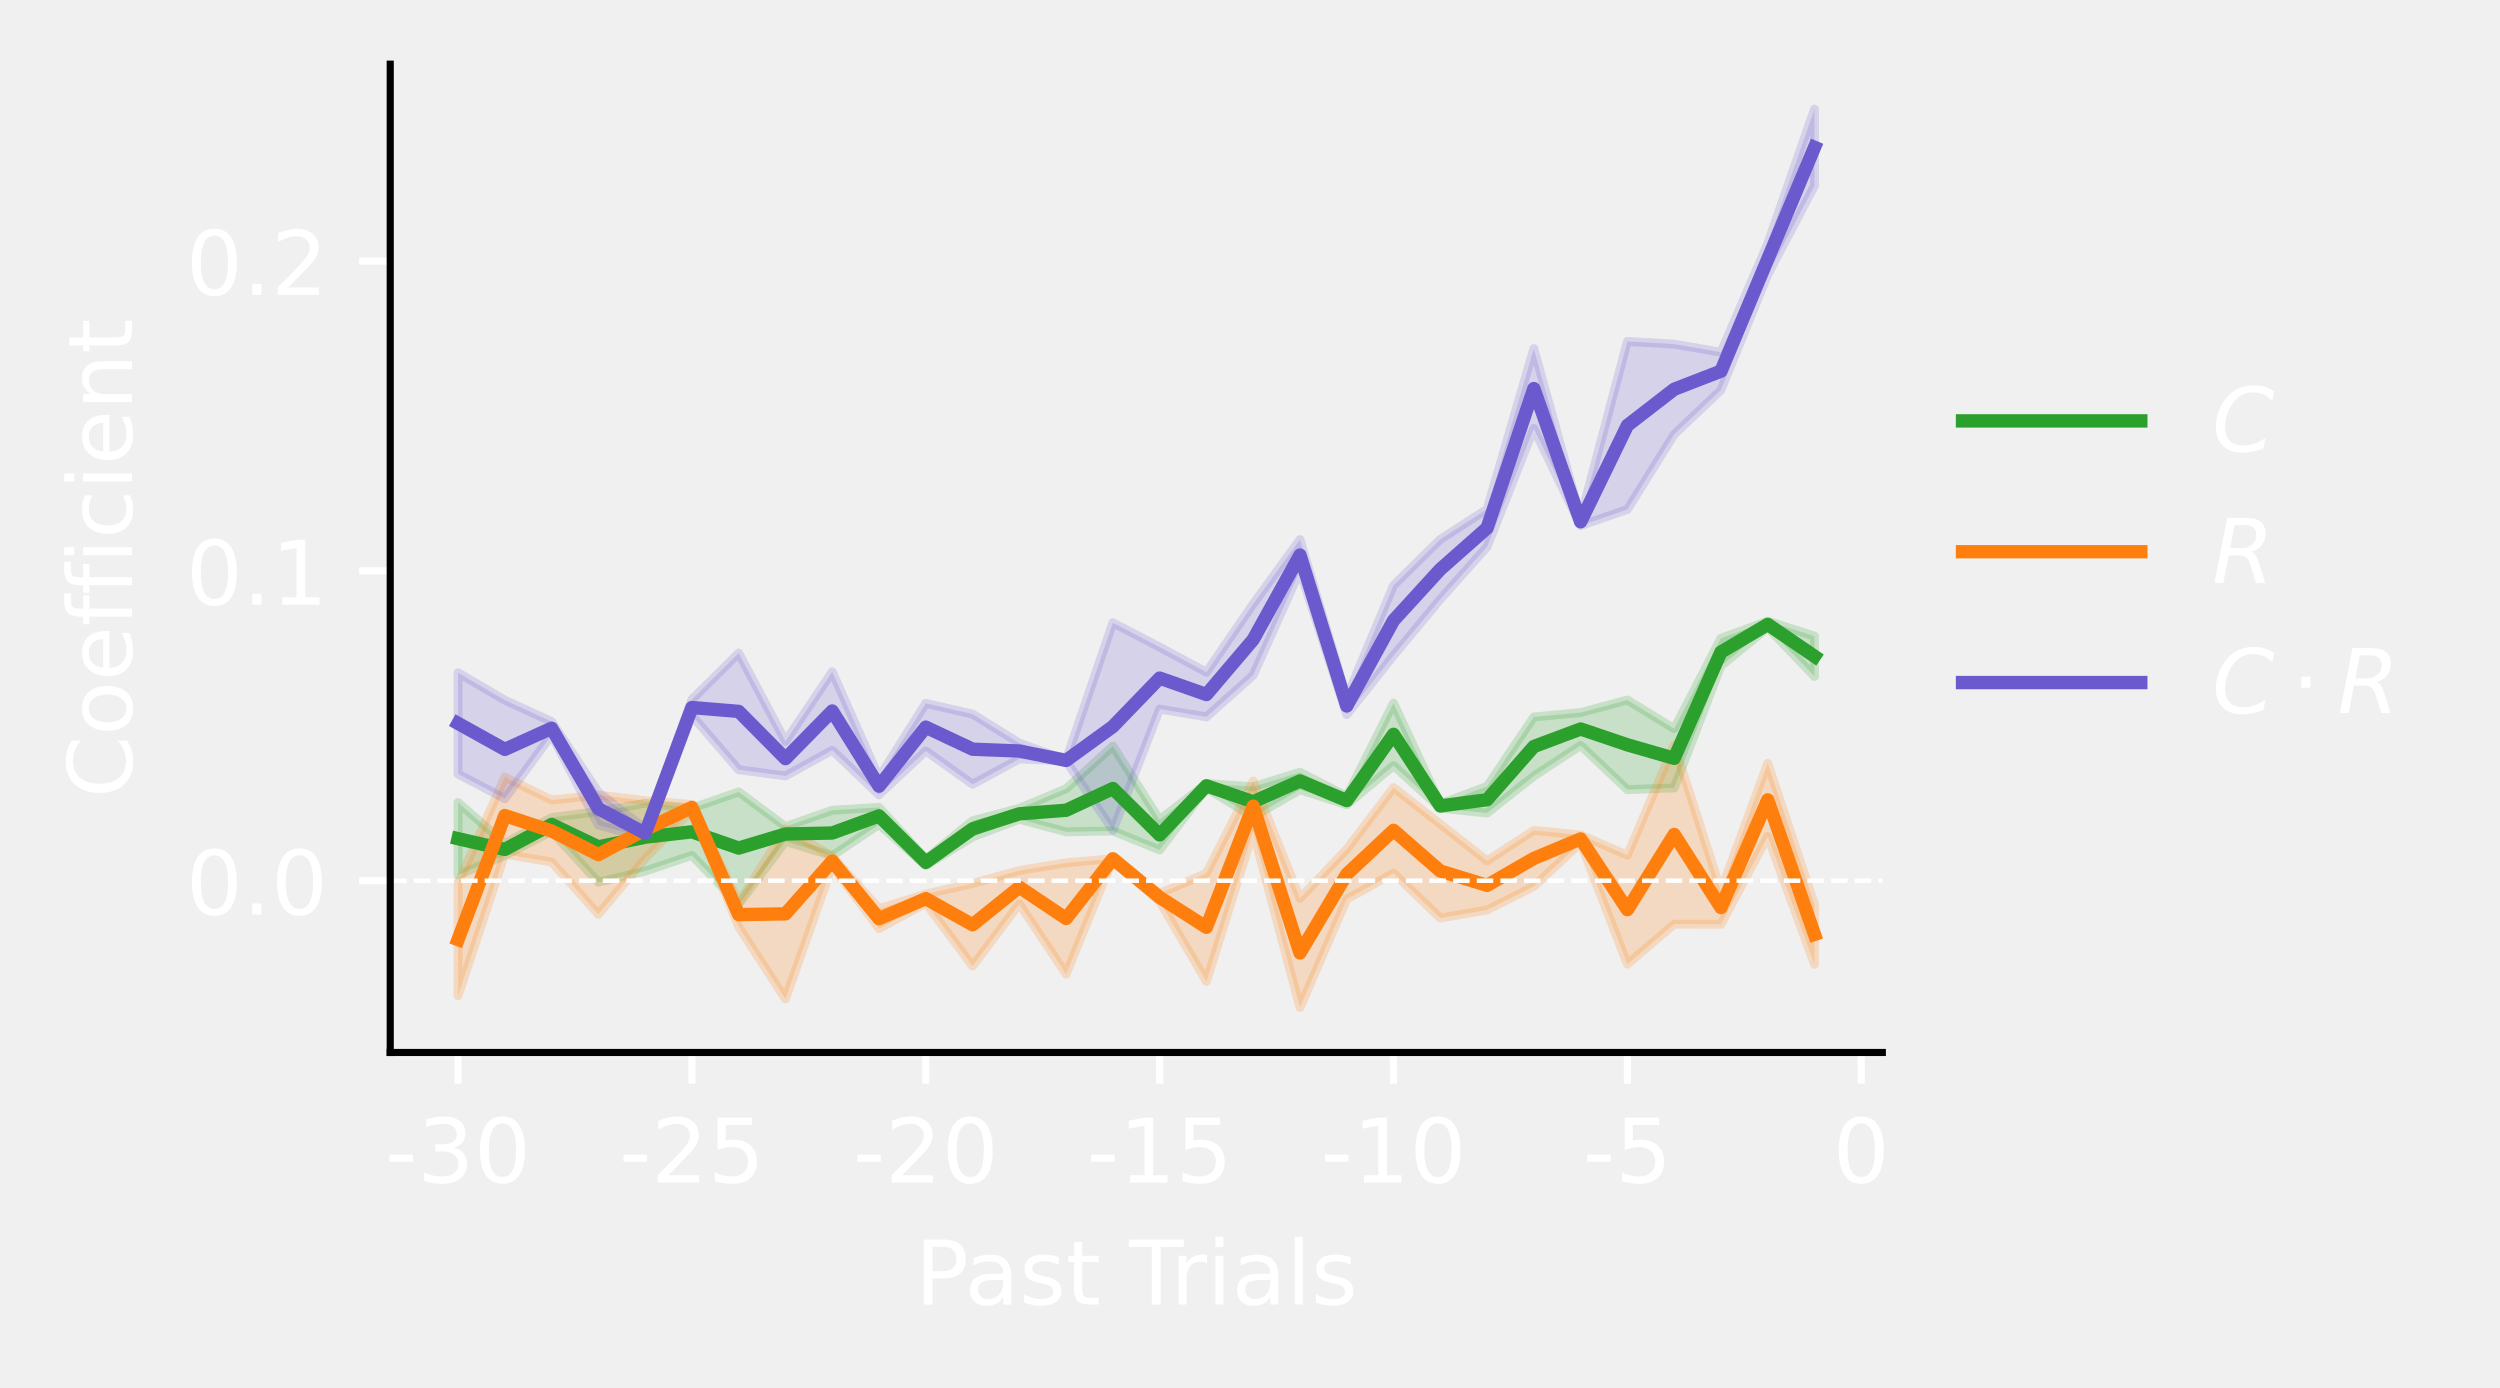
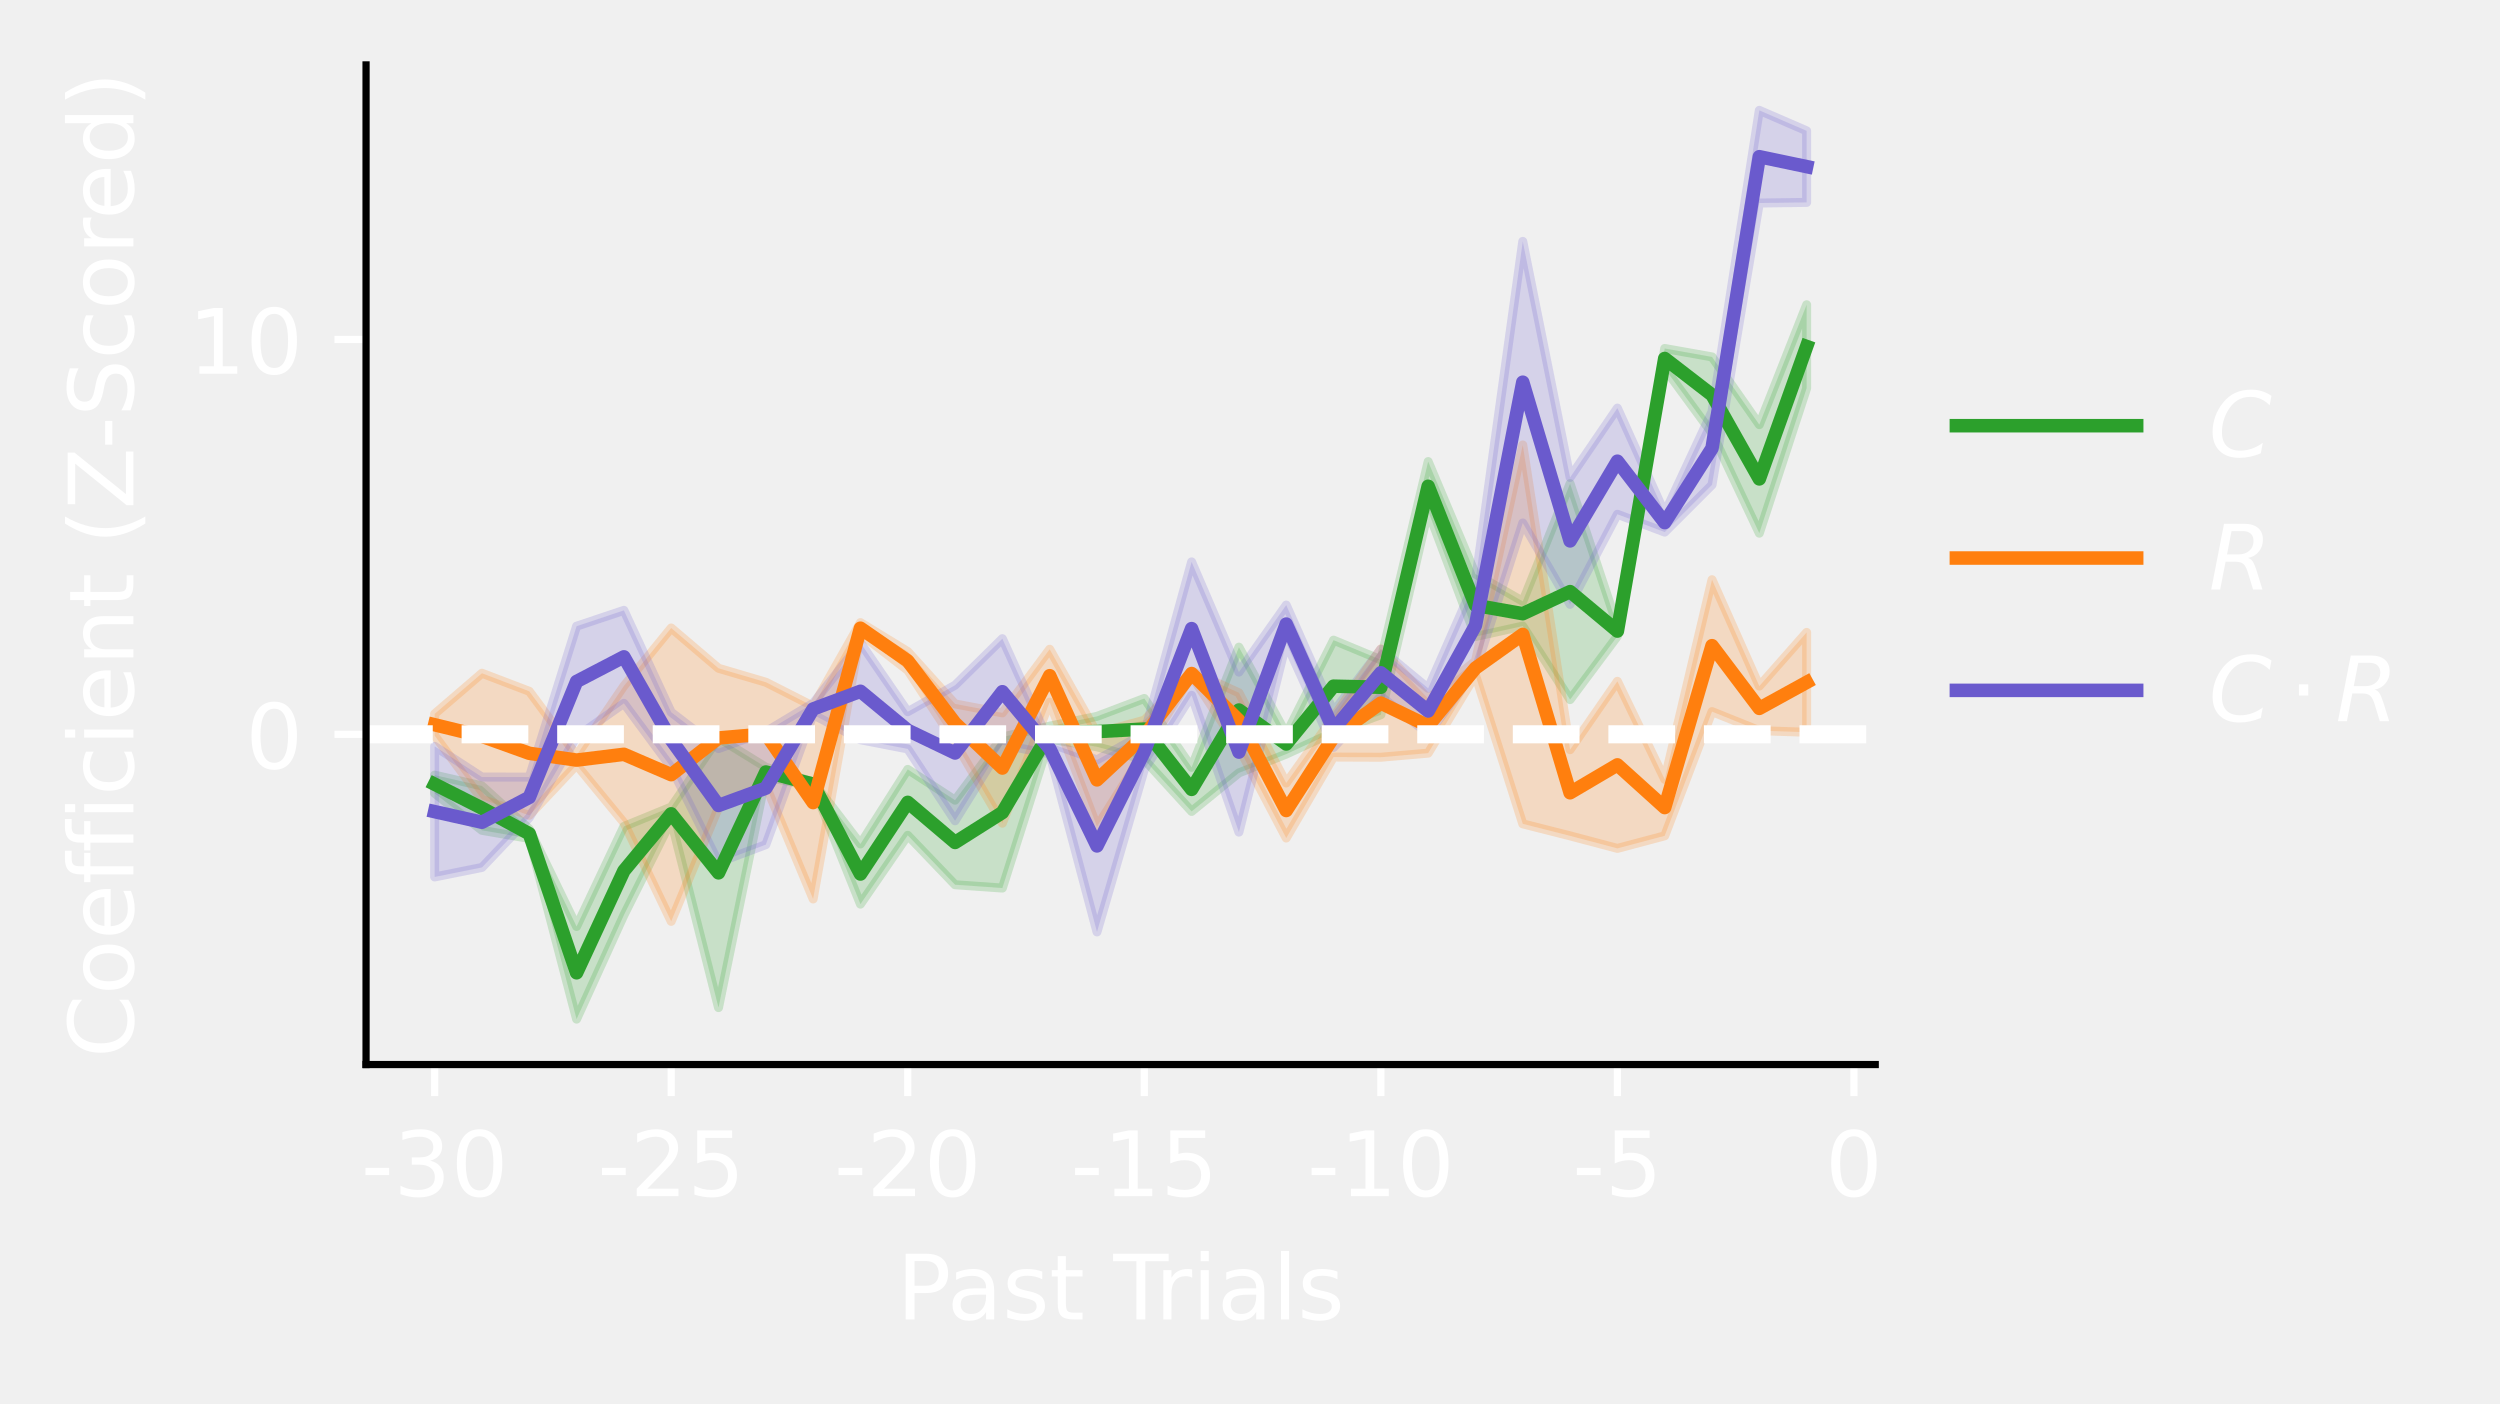
- <svg xmlns="http://www.w3.org/2000/svg" xmlns:xlink="http://www.w3.org/1999/xlink" width="280.481pt" height="155.636pt" viewBox="0 0 280.481 155.636" version="1.1">
+ <svg xmlns="http://www.w3.org/2000/svg" xmlns:xlink="http://www.w3.org/1999/xlink" width="277.303pt" height="155.636pt" viewBox="0 0 277.303 155.636" version="1.1">
  <defs>
    <style type="text/css">*{stroke-linejoin: round; stroke-linecap: butt}</style>
  </defs>
  <g id="figure_1">
    <g id="patch_1">
-       <path d="M 0 155.636  L 280.481 155.636  L 280.481 0  L 0 0  L 0 155.636  z " style="fill: none" />
+       <path d="M -0 155.636  L 277.303 155.636  L 277.303 0  L -0 0  L -0 155.636  z " style="fill: none" />
    </g>
    <g id="axes_1">
      <g id="patch_2">
-         <path d="M 43.781 118.08  L 211.181 118.08  L 211.181 7.2  L 43.781 7.2  L 43.781 118.08  z " style="fill: none" />
+         <path d="M 40.603 118.08  L 208.003 118.08  L 208.003 7.2  L 40.603 7.2  L 40.603 118.08  z " style="fill: none" />
      </g>
      <g id="PolyCollection_1">
        <defs>
-           <path id="me9a89e847e" d="M 51.39 -65.607  L 51.39 -57.48  L 56.638 -59.661  L 61.886 -62.36  L 67.133 -56.659  L 72.381 -57.906  L 77.629 -59.667  L 82.876 -54.186  L 88.124 -61.24  L 93.372 -59.622  L 98.619 -63.144  L 103.867 -58.513  L 109.114 -61.74  L 114.362 -63.721  L 119.61 -62.312  L 124.857 -62.405  L 130.105 -60.273  L 135.353 -67.219  L 140.6 -63.99  L 145.848 -67.046  L 151.096 -65.336  L 156.343 -69.741  L 161.591 -64.971  L 166.839 -64.417  L 172.086 -68.565  L 177.334 -72.004  L 182.582 -67.046  L 187.829 -67.236  L 193.077 -80.929  L 198.325 -85.223  L 203.572 -79.743  L 203.572 -84.271  L 203.572 -84.271  L 198.325 -85.945  L 193.077 -84.025  L 187.829 -73.878  L 182.582 -77.099  L 177.334 -75.694  L 172.086 -75.2  L 166.839 -67.409  L 161.591 -65.453  L 156.343 -76.754  L 151.096 -66.304  L 145.848 -68.993  L 140.6 -67.367  L 135.353 -67.734  L 130.105 -63.665  L 124.857 -71.933  L 119.61 -67.149  L 114.362 -64.946  L 109.114 -63.55  L 103.867 -59.27  L 98.619 -65.054  L 93.372 -64.737  L 88.124 -62.893  L 82.876 -66.791  L 77.629 -64.958  L 72.381 -65.516  L 67.133 -64.59  L 61.886 -63.919  L 56.638 -61.01  L 51.39 -65.607  z " style="stroke: #2ca02c; stroke-opacity: 0.2" />
+           <path id="mdd558c3705" d="M 48.212 -69.658  L 48.212 -67.643  L 53.46 -63.533  L 58.708 -62.63  L 63.955 -42.596  L 69.203 -54.128  L 74.45 -64.61  L 79.698 -43.871  L 84.946 -69.473  L 90.193 -68.416  L 95.441 -55.351  L 100.689 -62.981  L 105.936 -57.501  L 111.184 -57.131  L 116.432 -73.655  L 121.679 -72.799  L 126.927 -71.376  L 132.175 -65.633  L 137.422 -69.905  L 142.67 -71.991  L 147.918 -74.421  L 153.165 -76.357  L 158.413 -98.959  L 163.66 -85.025  L 168.908 -86.191  L 174.156 -78.037  L 179.403 -85.066  L 184.651 -114.763  L 189.899 -107.6  L 195.146 -96.495  L 200.394 -112.573  L 200.394 -121.831  L 200.394 -121.831  L 195.146 -108.535  L 189.899 -116.046  L 184.651 -116.982  L 179.403 -86.207  L 174.156 -101.99  L 168.908 -88.936  L 163.66 -91.958  L 158.413 -104.438  L 153.165 -82.451  L 147.918 -84.63  L 142.67 -74.229  L 137.422 -83.852  L 132.175 -70.524  L 126.927 -78.16  L 121.679 -76.176  L 116.432 -75.092  L 111.184 -73.887  L 105.936 -66.878  L 100.689 -70.294  L 95.441 -62.025  L 90.193 -68.907  L 84.946 -70.537  L 79.698 -73.77  L 74.45 -66.117  L 69.203 -63.966  L 63.955 -52.873  L 58.708 -63.684  L 53.46 -68.457  L 48.212 -69.658  z " style="stroke: #2ca02c; stroke-opacity: 0.2" />
        </defs>
-         <g clip-path="url(#p388dcde4df)">
-           <use xlink:href="#me9a89e847e" x="0" y="155.636" style="fill: #2ca02c; fill-opacity: 0.2; stroke: #2ca02c; stroke-opacity: 0.2" />
+         <g clip-path="url(#pc4214a7fb3)">
+           <use xlink:href="#mdd558c3705" x="0" y="155.636" style="fill: #2ca02c; fill-opacity: 0.2; stroke: #2ca02c; stroke-opacity: 0.2" />
        </g>
      </g>
      <g id="PolyCollection_2">
        <defs>
-           <path id="mf53259e0e2" d="M 51.39 -56.523  L 51.39 -43.92  L 56.638 -59.811  L 61.886 -58.929  L 67.133 -53.065  L 72.381 -59.313  L 77.629 -64.721  L 82.876 -51.645  L 88.124 -43.557  L 93.372 -58.492  L 98.619 -51.454  L 103.867 -54.307  L 109.114 -47.247  L 114.362 -54.226  L 119.61 -46.344  L 124.857 -59.274  L 130.105 -54.506  L 135.353 -45.536  L 140.6 -62.358  L 145.848 -42.596  L 151.096 -54.755  L 156.343 -57.68  L 161.591 -52.641  L 166.839 -53.549  L 172.086 -56.185  L 177.334 -61.078  L 182.582 -47.462  L 187.829 -51.954  L 193.077 -51.935  L 198.325 -61.792  L 203.572 -47.443  L 203.572 -54.171  L 203.572 -54.171  L 198.325 -70.004  L 193.077 -55.691  L 187.829 -72.074  L 182.582 -59.696  L 177.334 -61.955  L 172.086 -62.469  L 166.839 -59.06  L 161.591 -63.179  L 156.343 -67.277  L 151.096 -60.359  L 145.848 -54.856  L 140.6 -68.017  L 135.353 -57.666  L 130.105 -55.398  L 124.857 -59.304  L 119.61 -58.835  L 114.362 -57.969  L 109.114 -56.519  L 103.867 -55.326  L 98.619 -53.684  L 93.372 -59.563  L 88.124 -62.661  L 82.876 -54.4  L 77.629 -65.378  L 72.381 -65.799  L 67.133 -66.438  L 61.886 -65.882  L 56.638 -68.462  L 51.39 -56.523  z " style="stroke: #ff7f0e; stroke-opacity: 0.2" />
+           <path id="m07d098c8ca" d="M 48.212 -76.452  L 48.212 -74.038  L 53.46 -66.971  L 58.708 -65.2  L 63.955 -70.782  L 69.203 -64.391  L 74.45 -53.439  L 79.698 -66.047  L 84.946 -68.495  L 90.193 -55.923  L 95.441 -85.335  L 100.689 -81.289  L 105.936 -73.285  L 111.184 -64.326  L 116.432 -77.753  L 121.679 -63.947  L 126.927 -72.279  L 132.175 -80.67  L 137.422 -72.656  L 142.67 -62.682  L 147.918 -71.664  L 153.165 -71.642  L 158.413 -72.097  L 163.66 -80.752  L 168.908 -64.255  L 174.156 -62.922  L 179.403 -61.531  L 184.651 -62.926  L 189.899 -76.701  L 195.146 -74.59  L 200.394 -74.414  L 200.394 -85.487  L 200.394 -85.487  L 195.146 -79.535  L 189.899 -91.333  L 184.651 -69.192  L 179.403 -80.062  L 174.156 -72.481  L 168.908 -106.278  L 163.66 -82.306  L 158.413 -78.141  L 153.165 -83.657  L 147.918 -76.12  L 142.67 -68.787  L 137.422 -78.791  L 132.175 -81.177  L 126.927 -75.752  L 121.679 -74.318  L 116.432 -83.62  L 111.184 -76.564  L 105.936 -77.558  L 100.689 -83.364  L 95.441 -86.575  L 90.193 -77.302  L 84.946 -79.964  L 79.698 -81.511  L 74.45 -85.977  L 69.203 -79.545  L 63.955 -71.868  L 58.708 -78.956  L 53.46 -80.959  L 48.212 -76.452  z " style="stroke: #ff7f0e; stroke-opacity: 0.2" />
        </defs>
-         <g clip-path="url(#p388dcde4df)">
-           <use xlink:href="#mf53259e0e2" x="0" y="155.636" style="fill: #ff7f0e; fill-opacity: 0.2; stroke: #ff7f0e; stroke-opacity: 0.2" />
+         <g clip-path="url(#pc4214a7fb3)">
+           <use xlink:href="#m07d098c8ca" x="0" y="155.636" style="fill: #ff7f0e; fill-opacity: 0.2; stroke: #ff7f0e; stroke-opacity: 0.2" />
        </g>
      </g>
      <g id="PolyCollection_3">
        <defs>
-           <path id="mba14f922fe" d="M 51.39 -80.156  L 51.39 -68.803  L 56.638 -66.03  L 61.886 -73.186  L 67.133 -63.08  L 72.381 -61.636  L 77.629 -75.354  L 82.876 -69.279  L 88.124 -68.585  L 93.372 -71.469  L 98.619 -66.471  L 103.867 -71.388  L 109.114 -67.647  L 114.362 -70.491  L 119.61 -70.271  L 124.857 -62.477  L 130.105 -76.086  L 135.353 -75.205  L 140.6 -79.89  L 145.848 -91.619  L 151.096 -75.467  L 156.343 -82.092  L 161.591 -88.404  L 166.839 -94.293  L 172.086 -107.559  L 177.334 -96.668  L 182.582 -98.48  L 187.829 -106.899  L 193.077 -111.88  L 198.325 -124.821  L 203.572 -134.803  L 203.572 -143.396  L 203.572 -143.396  L 198.325 -128.299  L 193.077 -116.117  L 187.829 -117.029  L 182.582 -117.329  L 177.334 -97.526  L 172.086 -116.521  L 166.839 -98.508  L 161.591 -95.124  L 156.343 -89.961  L 151.096 -77.404  L 145.848 -95.101  L 140.6 -87.874  L 135.353 -80.221  L 130.105 -83.03  L 124.857 -85.77  L 119.61 -70.372  L 114.362 -72.263  L 109.114 -75.517  L 103.867 -76.725  L 98.619 -68.4  L 93.372 -80.266  L 88.124 -72.465  L 82.876 -82.366  L 77.629 -77.158  L 72.381 -62.649  L 67.133 -66.75  L 61.886 -74.68  L 56.638 -77.087  L 51.39 -80.156  z " style="stroke: #6a5acd; stroke-opacity: 0.2" />
+           <path id="mf54e08e815" d="M 48.212 -72.849  L 48.212 -58.364  L 53.46 -59.418  L 58.708 -64.944  L 63.955 -73.913  L 69.203 -77.621  L 74.45 -70.523  L 79.698 -59.98  L 84.946 -61.947  L 90.193 -76.366  L 95.441 -73.585  L 100.689 -72.564  L 105.936 -64.595  L 111.184 -73.029  L 116.432 -72.005  L 121.679 -52.267  L 126.927 -70.267  L 132.175 -78.509  L 137.422 -63.337  L 142.67 -84.309  L 147.918 -72.729  L 153.165 -78.393  L 158.413 -74.252  L 163.66 -81.29  L 168.908 -97.626  L 174.156 -88.6  L 179.403 -98.593  L 184.651 -96.614  L 189.899 -101.858  L 195.146 -133.115  L 200.394 -133.186  L 200.394 -141.123  L 200.394 -141.123  L 195.146 -143.396  L 189.899 -109.974  L 184.651 -98.72  L 179.403 -110.368  L 174.156 -102.679  L 168.908 -128.859  L 163.66 -91.222  L 158.413 -79.292  L 153.165 -83.618  L 147.918 -76.699  L 142.67 -88.52  L 137.422 -81.087  L 132.175 -93.309  L 126.927 -74.28  L 121.679 -71.347  L 116.432 -73.193  L 111.184 -84.792  L 105.936 -79.631  L 100.689 -76.692  L 95.441 -84.333  L 90.193 -77.625  L 84.946 -74.479  L 79.698 -72.605  L 74.45 -76.637  L 69.203 -87.936  L 63.955 -86.179  L 58.708 -69.44  L 53.46 -69.444  L 48.212 -72.849  z " style="stroke: #6a5acd; stroke-opacity: 0.2" />
        </defs>
-         <g clip-path="url(#p388dcde4df)">
-           <use xlink:href="#mba14f922fe" x="0" y="155.636" style="fill: #6a5acd; fill-opacity: 0.2; stroke: #6a5acd; stroke-opacity: 0.2" />
+         <g clip-path="url(#pc4214a7fb3)">
+           <use xlink:href="#mf54e08e815" x="0" y="155.636" style="fill: #6a5acd; fill-opacity: 0.2; stroke: #6a5acd; stroke-opacity: 0.2" />
        </g>
      </g>
      <g id="matplotlib.axis_1">
        <g id="xtick_1">
          <g id="line2d_1">
            <defs>
-               <path id="m4742716e54" d="M 0 0  L 0 3.5  " style="stroke: #ffffff; stroke-width: 0.8" />
-             </defs>
-             <g>
-               <use xlink:href="#m4742716e54" x="51.39" y="118.08" style="fill: #ffffff; stroke: #ffffff; stroke-width: 0.8" />
+               <path id="m3407135d23" d="M 0 0  L 0 3.5  " style="stroke: #ffffff; stroke-width: 0.8" />
+             </defs>
+             <g>
+               <use xlink:href="#m3407135d23" x="48.212" y="118.08" style="fill: #ffffff; stroke: #ffffff; stroke-width: 0.8" />
            </g>
          </g>
          <g id="text_1">
-             <g style="fill: #ffffff" transform="translate(43.22393 132.6784) scale(0.1 -0.1)">
+             <g style="fill: #ffffff" transform="translate(40.04581 132.6784) scale(0.1 -0.1)">
              <defs>
                <path id="DejaVuSans-2d" d="M 313 2009  L 1997 2009  L 1997 1497  L 313 1497  L 313 2009  z " transform="scale(0.015625)" />
                <path id="DejaVuSans-33" d="M 2597 2516  Q 3050 2419 3304 2112  Q 3559 1806 3559 1356  Q 3559 666 3084 287  Q 2609 -91 1734 -91  Q 1441 -91 1130 -33  Q 819 25 488 141  L 488 750  Q 750 597 1062 519  Q 1375 441 1716 441  Q 2309 441 2620 675  Q 2931 909 2931 1356  Q 2931 1769 2642 2001  Q 2353 2234 1838 2234  L 1294 2234  L 1294 2753  L 1863 2753  Q 2328 2753 2575 2939  Q 2822 3125 2822 3475  Q 2822 3834 2567 4026  Q 2313 4219 1838 4219  Q 1578 4219 1281 4162  Q 984 4106 628 3988  L 628 4550  Q 988 4650 1302 4700  Q 1616 4750 1894 4750  Q 2613 4750 3031 4423  Q 3450 4097 3450 3541  Q 3450 3153 3228 2886  Q 3006 2619 2597 2516  z " transform="scale(0.015625)" />
                <path id="DejaVuSans-30" d="M 2034 4250  Q 1547 4250 1301 3770  Q 1056 3291 1056 2328  Q 1056 1369 1301 889  Q 1547 409 2034 409  Q 2525 409 2770 889  Q 3016 1369 3016 2328  Q 3016 3291 2770 3770  Q 2525 4250 2034 4250  z M 2034 4750  Q 2819 4750 3233 4129  Q 3647 3509 3647 2328  Q 3647 1150 3233 529  Q 2819 -91 2034 -91  Q 1250 -91 836 529  Q 422 1150 422 2328  Q 422 3509 836 4129  Q 1250 4750 2034 4750  z " transform="scale(0.015625)" />
              </defs>
              <use xlink:href="#DejaVuSans-2d" />
              <use xlink:href="#DejaVuSans-33" x="36.084" />
              <use xlink:href="#DejaVuSans-30" x="99.707" />
            </g>
          </g>
        </g>
        <g id="xtick_2">
          <g id="line2d_2">
            <g>
-               <use xlink:href="#m4742716e54" x="77.629" y="118.08" style="fill: #ffffff; stroke: #ffffff; stroke-width: 0.8" />
+               <use xlink:href="#m3407135d23" x="74.45" y="118.08" style="fill: #ffffff; stroke: #ffffff; stroke-width: 0.8" />
            </g>
          </g>
          <g id="text_2">
-             <g style="fill: #ffffff" transform="translate(69.46218 132.6784) scale(0.1 -0.1)">
+             <g style="fill: #ffffff" transform="translate(66.28405 132.6784) scale(0.1 -0.1)">
              <defs>
                <path id="DejaVuSans-32" d="M 1228 531  L 3431 531  L 3431 0  L 469 0  L 469 531  Q 828 903 1448 1529  Q 2069 2156 2228 2338  Q 2531 2678 2651 2914  Q 2772 3150 2772 3378  Q 2772 3750 2511 3984  Q 2250 4219 1831 4219  Q 1534 4219 1204 4116  Q 875 4013 500 3803  L 500 4441  Q 881 4594 1212 4672  Q 1544 4750 1819 4750  Q 2544 4750 2975 4387  Q 3406 4025 3406 3419  Q 3406 3131 3298 2873  Q 3191 2616 2906 2266  Q 2828 2175 2409 1742  Q 1991 1309 1228 531  z " transform="scale(0.015625)" />
                <path id="DejaVuSans-35" d="M 691 4666  L 3169 4666  L 3169 4134  L 1269 4134  L 1269 2991  Q 1406 3038 1543 3061  Q 1681 3084 1819 3084  Q 2600 3084 3056 2656  Q 3513 2228 3513 1497  Q 3513 744 3044 326  Q 2575 -91 1722 -91  Q 1428 -91 1123 -41  Q 819 9 494 109  L 494 744  Q 775 591 1075 516  Q 1375 441 1709 441  Q 2250 441 2565 725  Q 2881 1009 2881 1497  Q 2881 1984 2565 2268  Q 2250 2553 1709 2553  Q 1456 2553 1204 2497  Q 953 2441 691 2322  L 691 4666  z " transform="scale(0.015625)" />
              </defs>
              <use xlink:href="#DejaVuSans-2d" />
              <use xlink:href="#DejaVuSans-32" x="36.084" />
              <use xlink:href="#DejaVuSans-35" x="99.707" />
            </g>
          </g>
        </g>
        <g id="xtick_3">
          <g id="line2d_3">
            <g>
-               <use xlink:href="#m4742716e54" x="103.867" y="118.08" style="fill: #ffffff; stroke: #ffffff; stroke-width: 0.8" />
+               <use xlink:href="#m3407135d23" x="100.689" y="118.08" style="fill: #ffffff; stroke: #ffffff; stroke-width: 0.8" />
            </g>
          </g>
          <g id="text_3">
-             <g style="fill: #ffffff" transform="translate(95.70042 132.6784) scale(0.1 -0.1)">
+             <g style="fill: #ffffff" transform="translate(92.5223 132.6784) scale(0.1 -0.1)">
              <use xlink:href="#DejaVuSans-2d" />
              <use xlink:href="#DejaVuSans-32" x="36.084" />
              <use xlink:href="#DejaVuSans-30" x="99.707" />
            </g>
          </g>
        </g>
        <g id="xtick_4">
          <g id="line2d_4">
            <g>
-               <use xlink:href="#m4742716e54" x="130.105" y="118.08" style="fill: #ffffff; stroke: #ffffff; stroke-width: 0.8" />
+               <use xlink:href="#m3407135d23" x="126.927" y="118.08" style="fill: #ffffff; stroke: #ffffff; stroke-width: 0.8" />
            </g>
          </g>
          <g id="text_4">
-             <g style="fill: #ffffff" transform="translate(121.9387 132.6784) scale(0.1 -0.1)">
+             <g style="fill: #ffffff" transform="translate(118.7605 132.6784) scale(0.1 -0.1)">
              <defs>
                <path id="DejaVuSans-31" d="M 794 531  L 1825 531  L 1825 4091  L 703 3866  L 703 4441  L 1819 4666  L 2450 4666  L 2450 531  L 3481 531  L 3481 0  L 794 0  L 794 531  z " transform="scale(0.015625)" />
              </defs>
              <use xlink:href="#DejaVuSans-2d" />
              <use xlink:href="#DejaVuSans-31" x="36.084" />
              <use xlink:href="#DejaVuSans-35" x="99.707" />
            </g>
          </g>
        </g>
        <g id="xtick_5">
          <g id="line2d_5">
            <g>
-               <use xlink:href="#m4742716e54" x="156.343" y="118.08" style="fill: #ffffff; stroke: #ffffff; stroke-width: 0.8" />
+               <use xlink:href="#m3407135d23" x="153.165" y="118.08" style="fill: #ffffff; stroke: #ffffff; stroke-width: 0.8" />
            </g>
          </g>
          <g id="text_5">
-             <g style="fill: #ffffff" transform="translate(148.1769 132.6784) scale(0.1 -0.1)">
+             <g style="fill: #ffffff" transform="translate(144.9988 132.6784) scale(0.1 -0.1)">
              <use xlink:href="#DejaVuSans-2d" />
              <use xlink:href="#DejaVuSans-31" x="36.084" />
              <use xlink:href="#DejaVuSans-30" x="99.707" />
            </g>
          </g>
        </g>
        <g id="xtick_6">
          <g id="line2d_6">
            <g>
-               <use xlink:href="#m4742716e54" x="182.582" y="118.08" style="fill: #ffffff; stroke: #ffffff; stroke-width: 0.8" />
+               <use xlink:href="#m3407135d23" x="179.403" y="118.08" style="fill: #ffffff; stroke: #ffffff; stroke-width: 0.8" />
            </g>
          </g>
          <g id="text_6">
-             <g style="fill: #ffffff" transform="translate(177.5964 132.6784) scale(0.1 -0.1)">
+             <g style="fill: #ffffff" transform="translate(174.4183 132.6784) scale(0.1 -0.1)">
              <use xlink:href="#DejaVuSans-2d" />
              <use xlink:href="#DejaVuSans-35" x="36.084" />
            </g>
          </g>
        </g>
        <g id="xtick_7">
          <g id="line2d_7">
            <g>
-               <use xlink:href="#m4742716e54" x="208.82" y="118.08" style="fill: #ffffff; stroke: #ffffff; stroke-width: 0.8" />
+               <use xlink:href="#m3407135d23" x="205.642" y="118.08" style="fill: #ffffff; stroke: #ffffff; stroke-width: 0.8" />
            </g>
          </g>
          <g id="text_7">
-             <g style="fill: #ffffff" transform="translate(205.6386 132.6784) scale(0.1 -0.1)">
+             <g style="fill: #ffffff" transform="translate(202.4604 132.6784) scale(0.1 -0.1)">
              <use xlink:href="#DejaVuSans-30" />
            </g>
          </g>
        </g>
        <g id="text_8">
-           <g style="fill: #ffffff" transform="translate(102.6547 146.3566) scale(0.1 -0.1)">
+           <g style="fill: #ffffff" transform="translate(99.47656 146.3566) scale(0.1 -0.1)">
            <defs>
              <path id="DejaVuSans-50" d="M 1259 4147  L 1259 2394  L 2053 2394  Q 2494 2394 2734 2622  Q 2975 2850 2975 3272  Q 2975 3691 2734 3919  Q 2494 4147 2053 4147  L 1259 4147  z M 628 4666  L 2053 4666  Q 2838 4666 3239 4311  Q 3641 3956 3641 3272  Q 3641 2581 3239 2228  Q 2838 1875 2053 1875  L 1259 1875  L 1259 0  L 628 0  L 628 4666  z " transform="scale(0.015625)" />
              <path id="DejaVuSans-61" d="M 2194 1759  Q 1497 1759 1228 1600  Q 959 1441 959 1056  Q 959 750 1161 570  Q 1363 391 1709 391  Q 2188 391 2477 730  Q 2766 1069 2766 1631  L 2766 1759  L 2194 1759  z M 3341 1997  L 3341 0  L 2766 0  L 2766 531  Q 2569 213 2275 61  Q 1981 -91 1556 -91  Q 1019 -91 701 211  Q 384 513 384 1019  Q 384 1609 779 1909  Q 1175 2209 1959 2209  L 2766 2209  L 2766 2266  Q 2766 2663 2505 2880  Q 2244 3097 1772 3097  Q 1472 3097 1187 3025  Q 903 2953 641 2809  L 641 3341  Q 956 3463 1253 3523  Q 1550 3584 1831 3584  Q 2591 3584 2966 3190  Q 3341 2797 3341 1997  z " transform="scale(0.015625)" />
              <path id="DejaVuSans-73" d="M 2834 3397  L 2834 2853  Q 2591 2978 2328 3040  Q 2066 3103 1784 3103  Q 1356 3103 1142 2972  Q 928 2841 928 2578  Q 928 2378 1081 2264  Q 1234 2150 1697 2047  L 1894 2003  Q 2506 1872 2764 1633  Q 3022 1394 3022 966  Q 3022 478 2636 193  Q 2250 -91 1575 -91  Q 1294 -91 989 -36  Q 684 19 347 128  L 347 722  Q 666 556 975 473  Q 1284 391 1588 391  Q 1994 391 2212 530  Q 2431 669 2431 922  Q 2431 1156 2273 1281  Q 2116 1406 1581 1522  L 1381 1569  Q 847 1681 609 1914  Q 372 2147 372 2553  Q 372 3047 722 3315  Q 1072 3584 1716 3584  Q 2034 3584 2315 3537  Q 2597 3491 2834 3397  z " transform="scale(0.015625)" />
              <path id="DejaVuSans-74" d="M 1172 4494  L 1172 3500  L 2356 3500  L 2356 3053  L 1172 3053  L 1172 1153  Q 1172 725 1289 603  Q 1406 481 1766 481  L 2356 481  L 2356 0  L 1766 0  Q 1100 0 847 248  Q 594 497 594 1153  L 594 3053  L 172 3053  L 172 3500  L 594 3500  L 594 4494  L 1172 4494  z " transform="scale(0.015625)" />
              <path id="DejaVuSans-20" transform="scale(0.015625)" />
              <path id="DejaVuSans-54" d="M -19 4666  L 3928 4666  L 3928 4134  L 2272 4134  L 2272 0  L 1638 0  L 1638 4134  L -19 4134  L -19 4666  z " transform="scale(0.015625)" />
              <path id="DejaVuSans-72" d="M 2631 2963  Q 2534 3019 2420 3045  Q 2306 3072 2169 3072  Q 1681 3072 1420 2755  Q 1159 2438 1159 1844  L 1159 0  L 581 0  L 581 3500  L 1159 3500  L 1159 2956  Q 1341 3275 1631 3429  Q 1922 3584 2338 3584  Q 2397 3584 2469 3576  Q 2541 3569 2628 3553  L 2631 2963  z " transform="scale(0.015625)" />
              <path id="DejaVuSans-69" d="M 603 3500  L 1178 3500  L 1178 0  L 603 0  L 603 3500  z M 603 4863  L 1178 4863  L 1178 4134  L 603 4134  L 603 4863  z " transform="scale(0.015625)" />
              <path id="DejaVuSans-6c" d="M 603 4863  L 1178 4863  L 1178 0  L 603 0  L 603 4863  z " transform="scale(0.015625)" />
            </defs>
            <use xlink:href="#DejaVuSans-50" />
            <use xlink:href="#DejaVuSans-61" x="55.803" />
            <use xlink:href="#DejaVuSans-73" x="117.082" />
            <use xlink:href="#DejaVuSans-74" x="169.182" />
            <use xlink:href="#DejaVuSans-20" x="208.391" />
            <use xlink:href="#DejaVuSans-54" x="240.178" />
            <use xlink:href="#DejaVuSans-72" x="286.512" />
            <use xlink:href="#DejaVuSans-69" x="327.625" />
            <use xlink:href="#DejaVuSans-61" x="355.408" />
            <use xlink:href="#DejaVuSans-6c" x="416.688" />
            <use xlink:href="#DejaVuSans-73" x="444.471" />
          </g>
        </g>
      </g>
      <g id="matplotlib.axis_2">
        <g id="ytick_1">
          <g id="line2d_8">
            <defs>
-               <path id="mec9b5a8a30" d="M 0 0  L -3.5 0  " style="stroke: #ffffff; stroke-width: 0.8" />
-             </defs>
-             <g>
-               <use xlink:href="#mec9b5a8a30" x="43.781" y="98.807" style="fill: #ffffff; stroke: #ffffff; stroke-width: 0.8" />
+               <path id="m4f0c64e46b" d="M 0 0  L -3.5 0  " style="stroke: #ffffff; stroke-width: 0.8" />
+             </defs>
+             <g>
+               <use xlink:href="#m4f0c64e46b" x="40.603" y="81.451" style="fill: #ffffff; stroke: #ffffff; stroke-width: 0.8" />
            </g>
          </g>
          <g id="text_9">
-             <g style="fill: #ffffff" transform="translate(20.87813 102.6064) scale(0.1 -0.1)">
-               <defs>
-                 <path id="DejaVuSans-2e" d="M 684 794  L 1344 794  L 1344 0  L 684 0  L 684 794  z " transform="scale(0.015625)" />
-               </defs>
+             <g style="fill: #ffffff" transform="translate(27.24063 85.25049) scale(0.1 -0.1)">
              <use xlink:href="#DejaVuSans-30" />
-               <use xlink:href="#DejaVuSans-2e" x="63.623" />
-               <use xlink:href="#DejaVuSans-30" x="95.41" />
            </g>
          </g>
        </g>
        <g id="ytick_2">
          <g id="line2d_9">
            <g>
-               <use xlink:href="#mec9b5a8a30" x="43.781" y="64.045" style="fill: #ffffff; stroke: #ffffff; stroke-width: 0.8" />
+               <use xlink:href="#m4f0c64e46b" x="40.603" y="37.656" style="fill: #ffffff; stroke: #ffffff; stroke-width: 0.8" />
            </g>
          </g>
          <g id="text_10">
-             <g style="fill: #ffffff" transform="translate(20.87813 67.84462) scale(0.1 -0.1)">
-               <use xlink:href="#DejaVuSans-30" />
-               <use xlink:href="#DejaVuSans-2e" x="63.623" />
-               <use xlink:href="#DejaVuSans-31" x="95.41" />
-             </g>
-           </g>
-         </g>
-         <g id="ytick_3">
-           <g id="line2d_10">
-             <g>
-               <use xlink:href="#mec9b5a8a30" x="43.781" y="29.284" style="fill: #ffffff; stroke: #ffffff; stroke-width: 0.8" />
-             </g>
-           </g>
-           <g id="text_11">
-             <g style="fill: #ffffff" transform="translate(20.87813 33.08286) scale(0.1 -0.1)">
-               <use xlink:href="#DejaVuSans-30" />
-               <use xlink:href="#DejaVuSans-2e" x="63.623" />
-               <use xlink:href="#DejaVuSans-32" x="95.41" />
-             </g>
-           </g>
-         </g>
-         <g id="text_12">
-           <g style="fill: #ffffff" transform="translate(14.79844 89.52047) rotate(-90) scale(0.1 -0.1)">
+             <g style="fill: #ffffff" transform="translate(20.87813 41.45542) scale(0.1 -0.1)">
+               <use xlink:href="#DejaVuSans-31" />
+               <use xlink:href="#DejaVuSans-30" x="63.623" />
+             </g>
+           </g>
+         </g>
+         <g id="text_11">
+           <g style="fill: #ffffff" transform="translate(14.79844 117.3291) rotate(-90) scale(0.1 -0.1)">
            <defs>
              <path id="DejaVuSans-43" d="M 4122 4306  L 4122 3641  Q 3803 3938 3442 4084  Q 3081 4231 2675 4231  Q 1875 4231 1450 3742  Q 1025 3253 1025 2328  Q 1025 1406 1450 917  Q 1875 428 2675 428  Q 3081 428 3442 575  Q 3803 722 4122 1019  L 4122 359  Q 3791 134 3420 21  Q 3050 -91 2638 -91  Q 1578 -91 968 557  Q 359 1206 359 2328  Q 359 3453 968 4101  Q 1578 4750 2638 4750  Q 3056 4750 3426 4639  Q 3797 4528 4122 4306  z " transform="scale(0.015625)" />
              <path id="DejaVuSans-6f" d="M 1959 3097  Q 1497 3097 1228 2736  Q 959 2375 959 1747  Q 959 1119 1226 758  Q 1494 397 1959 397  Q 2419 397 2687 759  Q 2956 1122 2956 1747  Q 2956 2369 2687 2733  Q 2419 3097 1959 3097  z M 1959 3584  Q 2709 3584 3137 3096  Q 3566 2609 3566 1747  Q 3566 888 3137 398  Q 2709 -91 1959 -91  Q 1206 -91 779 398  Q 353 888 353 1747  Q 353 2609 779 3096  Q 1206 3584 1959 3584  z " transform="scale(0.015625)" />
              <path id="DejaVuSans-65" d="M 3597 1894  L 3597 1613  L 953 1613  Q 991 1019 1311 708  Q 1631 397 2203 397  Q 2534 397 2845 478  Q 3156 559 3463 722  L 3463 178  Q 3153 47 2828 -22  Q 2503 -91 2169 -91  Q 1331 -91 842 396  Q 353 884 353 1716  Q 353 2575 817 3079  Q 1281 3584 2069 3584  Q 2775 3584 3186 3129  Q 3597 2675 3597 1894  z M 3022 2063  Q 3016 2534 2758 2815  Q 2500 3097 2075 3097  Q 1594 3097 1305 2825  Q 1016 2553 972 2059  L 3022 2063  z " transform="scale(0.015625)" />
              <path id="DejaVuSans-66" d="M 2375 4863  L 2375 4384  L 1825 4384  Q 1516 4384 1395 4259  Q 1275 4134 1275 3809  L 1275 3500  L 2222 3500  L 2222 3053  L 1275 3053  L 1275 0  L 697 0  L 697 3053  L 147 3053  L 147 3500  L 697 3500  L 697 3744  Q 697 4328 969 4595  Q 1241 4863 1831 4863  L 2375 4863  z " transform="scale(0.015625)" />
              <path id="DejaVuSans-63" d="M 3122 3366  L 3122 2828  Q 2878 2963 2633 3030  Q 2388 3097 2138 3097  Q 1578 3097 1268 2742  Q 959 2388 959 1747  Q 959 1106 1268 751  Q 1578 397 2138 397  Q 2388 397 2633 464  Q 2878 531 3122 666  L 3122 134  Q 2881 22 2623 -34  Q 2366 -91 2075 -91  Q 1284 -91 818 406  Q 353 903 353 1747  Q 353 2603 823 3093  Q 1294 3584 2113 3584  Q 2378 3584 2631 3529  Q 2884 3475 3122 3366  z " transform="scale(0.015625)" />
              <path id="DejaVuSans-6e" d="M 3513 2113  L 3513 0  L 2938 0  L 2938 2094  Q 2938 2591 2744 2837  Q 2550 3084 2163 3084  Q 1697 3084 1428 2787  Q 1159 2491 1159 1978  L 1159 0  L 581 0  L 581 3500  L 1159 3500  L 1159 2956  Q 1366 3272 1645 3428  Q 1925 3584 2291 3584  Q 2894 3584 3203 3211  Q 3513 2838 3513 2113  z " transform="scale(0.015625)" />
+               <path id="DejaVuSans-28" d="M 1984 4856  Q 1566 4138 1362 3434  Q 1159 2731 1159 2009  Q 1159 1288 1364 580  Q 1569 -128 1984 -844  L 1484 -844  Q 1016 -109 783 600  Q 550 1309 550 2009  Q 550 2706 781 3412  Q 1013 4119 1484 4856  L 1984 4856  z " transform="scale(0.015625)" />
+               <path id="DejaVuSans-5a" d="M 359 4666  L 4025 4666  L 4025 4184  L 1075 531  L 4097 531  L 4097 0  L 288 0  L 288 481  L 3238 4134  L 359 4134  L 359 4666  z " transform="scale(0.015625)" />
+               <path id="DejaVuSans-53" d="M 3425 4513  L 3425 3897  Q 3066 4069 2747 4153  Q 2428 4238 2131 4238  Q 1616 4238 1336 4038  Q 1056 3838 1056 3469  Q 1056 3159 1242 3001  Q 1428 2844 1947 2747  L 2328 2669  Q 3034 2534 3370 2195  Q 3706 1856 3706 1288  Q 3706 609 3251 259  Q 2797 -91 1919 -91  Q 1588 -91 1214 -16  Q 841 59 441 206  L 441 856  Q 825 641 1194 531  Q 1563 422 1919 422  Q 2459 422 2753 634  Q 3047 847 3047 1241  Q 3047 1584 2836 1778  Q 2625 1972 2144 2069  L 1759 2144  Q 1053 2284 737 2584  Q 422 2884 422 3419  Q 422 4038 858 4394  Q 1294 4750 2059 4750  Q 2388 4750 2728 4690  Q 3069 4631 3425 4513  z " transform="scale(0.015625)" />
+               <path id="DejaVuSans-64" d="M 2906 2969  L 2906 4863  L 3481 4863  L 3481 0  L 2906 0  L 2906 525  Q 2725 213 2448 61  Q 2172 -91 1784 -91  Q 1150 -91 751 415  Q 353 922 353 1747  Q 353 2572 751 3078  Q 1150 3584 1784 3584  Q 2172 3584 2448 3432  Q 2725 3281 2906 2969  z M 947 1747  Q 947 1113 1208 752  Q 1469 391 1925 391  Q 2381 391 2643 752  Q 2906 1113 2906 1747  Q 2906 2381 2643 2742  Q 2381 3103 1925 3103  Q 1469 3103 1208 2742  Q 947 2381 947 1747  z " transform="scale(0.015625)" />
+               <path id="DejaVuSans-29" d="M 513 4856  L 1013 4856  Q 1481 4119 1714 3412  Q 1947 2706 1947 2009  Q 1947 1309 1714 600  Q 1481 -109 1013 -844  L 513 -844  Q 928 -128 1133 580  Q 1338 1288 1338 2009  Q 1338 2731 1133 3434  Q 928 4138 513 4856  z " transform="scale(0.015625)" />
            </defs>
            <use xlink:href="#DejaVuSans-43" />
            <use xlink:href="#DejaVuSans-6f" x="69.824" />
            <use xlink:href="#DejaVuSans-65" x="131.006" />
            <use xlink:href="#DejaVuSans-66" x="192.529" />
            <use xlink:href="#DejaVuSans-66" x="227.734" />
            <use xlink:href="#DejaVuSans-69" x="262.939" />
            <use xlink:href="#DejaVuSans-63" x="290.723" />
            <use xlink:href="#DejaVuSans-69" x="345.703" />
            <use xlink:href="#DejaVuSans-65" x="373.486" />
            <use xlink:href="#DejaVuSans-6e" x="435.01" />
            <use xlink:href="#DejaVuSans-74" x="498.389" />
-           </g>
-         </g>
+             <use xlink:href="#DejaVuSans-20" x="537.598" />
+             <use xlink:href="#DejaVuSans-28" x="569.385" />
+             <use xlink:href="#DejaVuSans-5a" x="608.398" />
+             <use xlink:href="#DejaVuSans-2d" x="675.154" />
+             <use xlink:href="#DejaVuSans-53" x="711.238" />
+             <use xlink:href="#DejaVuSans-63" x="774.715" />
+             <use xlink:href="#DejaVuSans-6f" x="829.695" />
+             <use xlink:href="#DejaVuSans-72" x="890.877" />
+             <use xlink:href="#DejaVuSans-65" x="929.74" />
+             <use xlink:href="#DejaVuSans-64" x="991.264" />
+             <use xlink:href="#DejaVuSans-29" x="1054.74" />
+           </g>
+         </g>
+       </g>
+       <g id="line2d_10">
+         <path d="M 48.212 86.986  L 53.46 89.641  L 58.708 92.479  L 63.955 107.902  L 69.203 96.589  L 74.45 90.272  L 79.698 96.816  L 84.946 85.631  L 90.193 86.975  L 95.441 96.948  L 100.689 88.999  L 105.936 93.446  L 111.184 90.127  L 116.432 81.263  L 121.679 81.149  L 126.927 80.868  L 132.175 87.558  L 137.422 78.758  L 142.67 82.526  L 147.918 76.111  L 153.165 76.232  L 158.413 53.937  L 163.66 67.145  L 168.908 68.073  L 174.156 65.623  L 179.403 70  L 184.651 39.764  L 189.899 43.813  L 195.146 53.121  L 200.394 38.434  " clip-path="url(#pc4214a7fb3)" style="fill: none; stroke: #2ca02c; stroke-width: 1.5; stroke-linecap: square" />
      </g>
      <g id="line2d_11">
-         <path d="M 51.39 94.093  L 56.638 95.3  L 61.886 92.497  L 67.133 95.012  L 72.381 93.925  L 77.629 93.324  L 82.876 95.148  L 88.124 93.57  L 93.372 93.457  L 98.619 91.537  L 103.867 96.745  L 109.114 92.991  L 114.362 91.303  L 119.61 90.906  L 124.857 88.467  L 130.105 93.667  L 135.353 88.16  L 140.6 89.958  L 145.848 87.617  L 151.096 89.816  L 156.343 82.389  L 161.591 90.424  L 166.839 89.723  L 172.086 83.754  L 177.334 81.787  L 182.582 83.564  L 187.829 85.079  L 193.077 73.159  L 198.325 70.052  L 203.572 73.63  " clip-path="url(#p388dcde4df)" style="fill: none; stroke: #2ca02c; stroke-width: 1.5; stroke-linecap: square" />
+         <path d="M 48.212 80.391  L 53.46 81.671  L 58.708 83.558  L 63.955 84.311  L 69.203 83.668  L 74.45 85.928  L 79.698 81.857  L 84.946 81.407  L 90.193 89.023  L 95.441 69.681  L 100.689 73.31  L 105.936 80.215  L 111.184 85.191  L 116.432 74.95  L 121.679 86.504  L 126.927 81.621  L 132.175 74.713  L 137.422 79.912  L 142.67 89.902  L 147.918 81.744  L 153.165 77.987  L 158.413 80.517  L 163.66 74.108  L 168.908 70.37  L 174.156 87.935  L 179.403 84.84  L 184.651 89.577  L 189.899 71.619  L 195.146 78.574  L 200.394 75.686  " clip-path="url(#pc4214a7fb3)" style="fill: none; stroke: #ff7f0e; stroke-width: 1.5; stroke-linecap: square" />
      </g>
      <g id="line2d_12">
-         <path d="M 51.39 105.415  L 56.638 91.5  L 61.886 93.231  L 67.133 95.884  L 72.381 93.08  L 77.629 90.587  L 82.876 102.614  L 88.124 102.527  L 93.372 96.608  L 98.619 103.067  L 103.867 100.819  L 109.114 103.753  L 114.362 99.539  L 119.61 103.047  L 124.857 96.347  L 130.105 100.684  L 135.353 104.035  L 140.6 90.449  L 145.848 106.91  L 151.096 98.079  L 156.343 93.158  L 161.591 97.726  L 166.839 99.332  L 172.086 96.309  L 177.334 94.12  L 182.582 102.057  L 187.829 93.622  L 193.077 101.823  L 198.325 89.738  L 203.572 104.83  " clip-path="url(#p388dcde4df)" style="fill: none; stroke: #ff7f0e; stroke-width: 1.5; stroke-linecap: square" />
+         <path d="M 48.212 90.03  L 53.46 91.205  L 58.708 88.444  L 63.955 75.59  L 69.203 72.858  L 74.45 82.057  L 79.698 89.344  L 84.946 87.423  L 90.193 78.641  L 95.441 76.677  L 100.689 81.008  L 105.936 83.523  L 111.184 76.726  L 116.432 83.037  L 121.679 93.829  L 126.927 83.363  L 132.175 69.727  L 137.422 83.424  L 142.67 69.222  L 147.918 80.922  L 153.165 74.631  L 158.413 78.864  L 163.66 69.38  L 168.908 42.394  L 174.156 59.997  L 179.403 51.156  L 184.651 57.969  L 189.899 49.72  L 195.146 17.38  L 200.394 18.482  " clip-path="url(#pc4214a7fb3)" style="fill: none; stroke: #6a5acd; stroke-width: 1.5; stroke-linecap: square" />
      </g>
      <g id="line2d_13">
-         <path d="M 51.39 81.157  L 56.638 84.077  L 61.886 81.703  L 67.133 90.721  L 72.381 93.494  L 77.629 79.38  L 82.876 79.814  L 88.124 85.111  L 93.372 79.769  L 98.619 88.201  L 103.867 81.58  L 109.114 84.054  L 114.362 84.259  L 119.61 85.315  L 124.857 81.513  L 130.105 76.078  L 135.353 77.923  L 140.6 71.754  L 145.848 62.276  L 151.096 79.201  L 156.343 69.61  L 161.591 63.872  L 166.839 59.236  L 172.086 43.596  L 177.334 58.539  L 182.582 47.732  L 187.829 43.672  L 193.077 41.638  L 198.325 29.076  L 203.572 16.536  " clip-path="url(#p388dcde4df)" style="fill: none; stroke: #6a5acd; stroke-width: 1.5; stroke-linecap: square" />
-       </g>
-       <g id="line2d_14">
-         <path d="M 43.781 98.807  L 211.181 98.807  " clip-path="url(#p388dcde4df)" style="fill: none; stroke-dasharray: 1.85,0.8; stroke-dashoffset: 0; stroke: #ffffff; stroke-width: 0.5" />
+         <path d="M 40.603 81.451  L 208.003 81.451  " clip-path="url(#pc4214a7fb3)" style="fill: none; stroke-dasharray: 7.4,3.2; stroke-dashoffset: 0; stroke: #ffffff; stroke-width: 2" />
      </g>
      <g id="patch_3">
-         <path d="M 43.781 118.08  L 43.781 7.2  " style="fill: none; stroke: #000000; stroke-width: 0.8; stroke-linejoin: miter; stroke-linecap: square" />
+         <path d="M 40.603 118.08  L 40.603 7.2  " style="fill: none; stroke: #000000; stroke-width: 0.8; stroke-linejoin: miter; stroke-linecap: square" />
      </g>
      <g id="patch_4">
-         <path d="M 43.781 118.08  L 211.181 118.08  " style="fill: none; stroke: #000000; stroke-width: 0.8; stroke-linejoin: miter; stroke-linecap: square" />
+         <path d="M 40.603 118.08  L 208.003 118.08  " style="fill: none; stroke: #000000; stroke-width: 0.8; stroke-linejoin: miter; stroke-linecap: square" />
      </g>
      <g id="legend_1">
+         <g id="line2d_14">
+           <path d="M 217.003 47.221  L 227.003 47.221  L 237.003 47.221  " style="fill: none; stroke: #2ca02c; stroke-width: 1.5; stroke-linecap: square" />
+         </g>
+         <g id="text_12">
+           <g style="fill: #ffffff" transform="translate(245.0031 50.72125) scale(0.1 -0.1)">
+             <defs>
+               <path id="DejaVuSans-Oblique-43" d="M 4447 4306  L 4319 3641  Q 4019 3944 3683 4091  Q 3347 4238 2956 4238  Q 2422 4238 2017 3981  Q 1613 3725 1319 3200  Q 1131 2863 1032 2486  Q 934 2109 934 1728  Q 934 1091 1264 756  Q 1594 422 2222 422  Q 2656 422 3056 561  Q 3456 700 3834 978  L 3688 231  Q 3316 72 2936 -9  Q 2556 -91 2175 -91  Q 1278 -91 773 396  Q 269 884 269 1753  Q 269 2309 461 2846  Q 653 3384 1013 3828  Q 1394 4300 1883 4525  Q 2372 4750 3022 4750  Q 3422 4750 3780 4639  Q 4138 4528 4447 4306  z " transform="scale(0.015625)" />
+             </defs>
+             <use xlink:href="#DejaVuSans-Oblique-43" transform="translate(0 0.78125)" />
+           </g>
+         </g>
        <g id="line2d_15">
-           <path d="M 220.181 47.221  L 230.181 47.221  L 240.181 47.221  " style="fill: none; stroke: #2ca02c; stroke-width: 1.5; stroke-linecap: square" />
+           <path d="M 217.003 61.899  L 227.003 61.899  L 237.003 61.899  " style="fill: none; stroke: #ff7f0e; stroke-width: 1.5; stroke-linecap: square" />
        </g>
        <g id="text_13">
-           <g style="fill: #ffffff" transform="translate(248.1813 50.72125) scale(0.1 -0.1)">
-             <defs>
-               <path id="DejaVuSans-Oblique-43" d="M 4447 4306  L 4319 3641  Q 4019 3944 3683 4091  Q 3347 4238 2956 4238  Q 2422 4238 2017 3981  Q 1613 3725 1319 3200  Q 1131 2863 1032 2486  Q 934 2109 934 1728  Q 934 1091 1264 756  Q 1594 422 2222 422  Q 2656 422 3056 561  Q 3456 700 3834 978  L 3688 231  Q 3316 72 2936 -9  Q 2556 -91 2175 -91  Q 1278 -91 773 396  Q 269 884 269 1753  Q 269 2309 461 2846  Q 653 3384 1013 3828  Q 1394 4300 1883 4525  Q 2372 4750 3022 4750  Q 3422 4750 3780 4639  Q 4138 4528 4447 4306  z " transform="scale(0.015625)" />
-             </defs>
-             <use xlink:href="#DejaVuSans-Oblique-43" transform="translate(0 0.78125)" />
+           <g style="fill: #ffffff" transform="translate(245.0031 65.39938) scale(0.1 -0.1)">
+             <defs>
+               <path id="DejaVuSans-Oblique-52" d="M 1613 4147  L 1294 2491  L 2106 2491  Q 2584 2491 2879 2755  Q 3175 3019 3175 3444  Q 3175 3784 2976 3965  Q 2778 4147 2406 4147  L 1613 4147  z M 2772 2241  Q 2972 2194 3105 2009  Q 3238 1825 3413 1275  L 3809 0  L 3144 0  L 2778 1197  Q 2638 1659 2453 1815  Q 2269 1972 1888 1972  L 1191 1972  L 806 0  L 172 0  L 1081 4666  L 2503 4666  Q 3150 4666 3495 4373  Q 3841 4081 3841 3531  Q 3841 3044 3547 2687  Q 3253 2331 2772 2241  z " transform="scale(0.015625)" />
+             </defs>
+             <use xlink:href="#DejaVuSans-Oblique-52" transform="translate(0 0.09375)" />
          </g>
        </g>
        <g id="line2d_16">
-           <path d="M 220.181 61.899  L 230.181 61.899  L 240.181 61.899  " style="fill: none; stroke: #ff7f0e; stroke-width: 1.5; stroke-linecap: square" />
+           <path d="M 217.003 76.578  L 227.003 76.578  L 237.003 76.578  " style="fill: none; stroke: #6a5acd; stroke-width: 1.5; stroke-linecap: square" />
        </g>
        <g id="text_14">
-           <g style="fill: #ffffff" transform="translate(248.1813 65.39938) scale(0.1 -0.1)">
-             <defs>
-               <path id="DejaVuSans-Oblique-52" d="M 1613 4147  L 1294 2491  L 2106 2491  Q 2584 2491 2879 2755  Q 3175 3019 3175 3444  Q 3175 3784 2976 3965  Q 2778 4147 2406 4147  L 1613 4147  z M 2772 2241  Q 2972 2194 3105 2009  Q 3238 1825 3413 1275  L 3809 0  L 3144 0  L 2778 1197  Q 2638 1659 2453 1815  Q 2269 1972 1888 1972  L 1191 1972  L 806 0  L 172 0  L 1081 4666  L 2503 4666  Q 3150 4666 3495 4373  Q 3841 4081 3841 3531  Q 3841 3044 3547 2687  Q 3253 2331 2772 2241  z " transform="scale(0.015625)" />
-             </defs>
-             <use xlink:href="#DejaVuSans-Oblique-52" transform="translate(0 0.09375)" />
-           </g>
-         </g>
-         <g id="line2d_17">
-           <path d="M 220.181 76.578  L 230.181 76.578  L 240.181 76.578  " style="fill: none; stroke: #6a5acd; stroke-width: 1.5; stroke-linecap: square" />
-         </g>
-         <g id="text_15">
-           <g style="fill: #ffffff" transform="translate(248.1813 80.0775) scale(0.1 -0.1)">
+           <g style="fill: #ffffff" transform="translate(245.0031 80.0775) scale(0.1 -0.1)">
            <defs>
              <path id="DejaVuSans-22c5" d="M 684 2619  L 1344 2619  L 1344 1825  L 684 1825  L 684 2619  z " transform="scale(0.015625)" />
            </defs>
            <use xlink:href="#DejaVuSans-Oblique-43" transform="translate(0 0.78125)" />
            <use xlink:href="#DejaVuSans-22c5" transform="translate(89.30664 0.78125)" />
            <use xlink:href="#DejaVuSans-Oblique-52" transform="translate(140.5762 0.78125)" />
          </g>
        </g>
      </g>
    </g>
  </g>
  <defs>
-     <clipPath id="p388dcde4df">
-       <rect x="43.781" y="7.2" width="167.4" height="110.88" />
+     <clipPath id="pc4214a7fb3">
+       <rect x="40.603" y="7.2" width="167.4" height="110.88" />
    </clipPath>
  </defs>
</svg>
